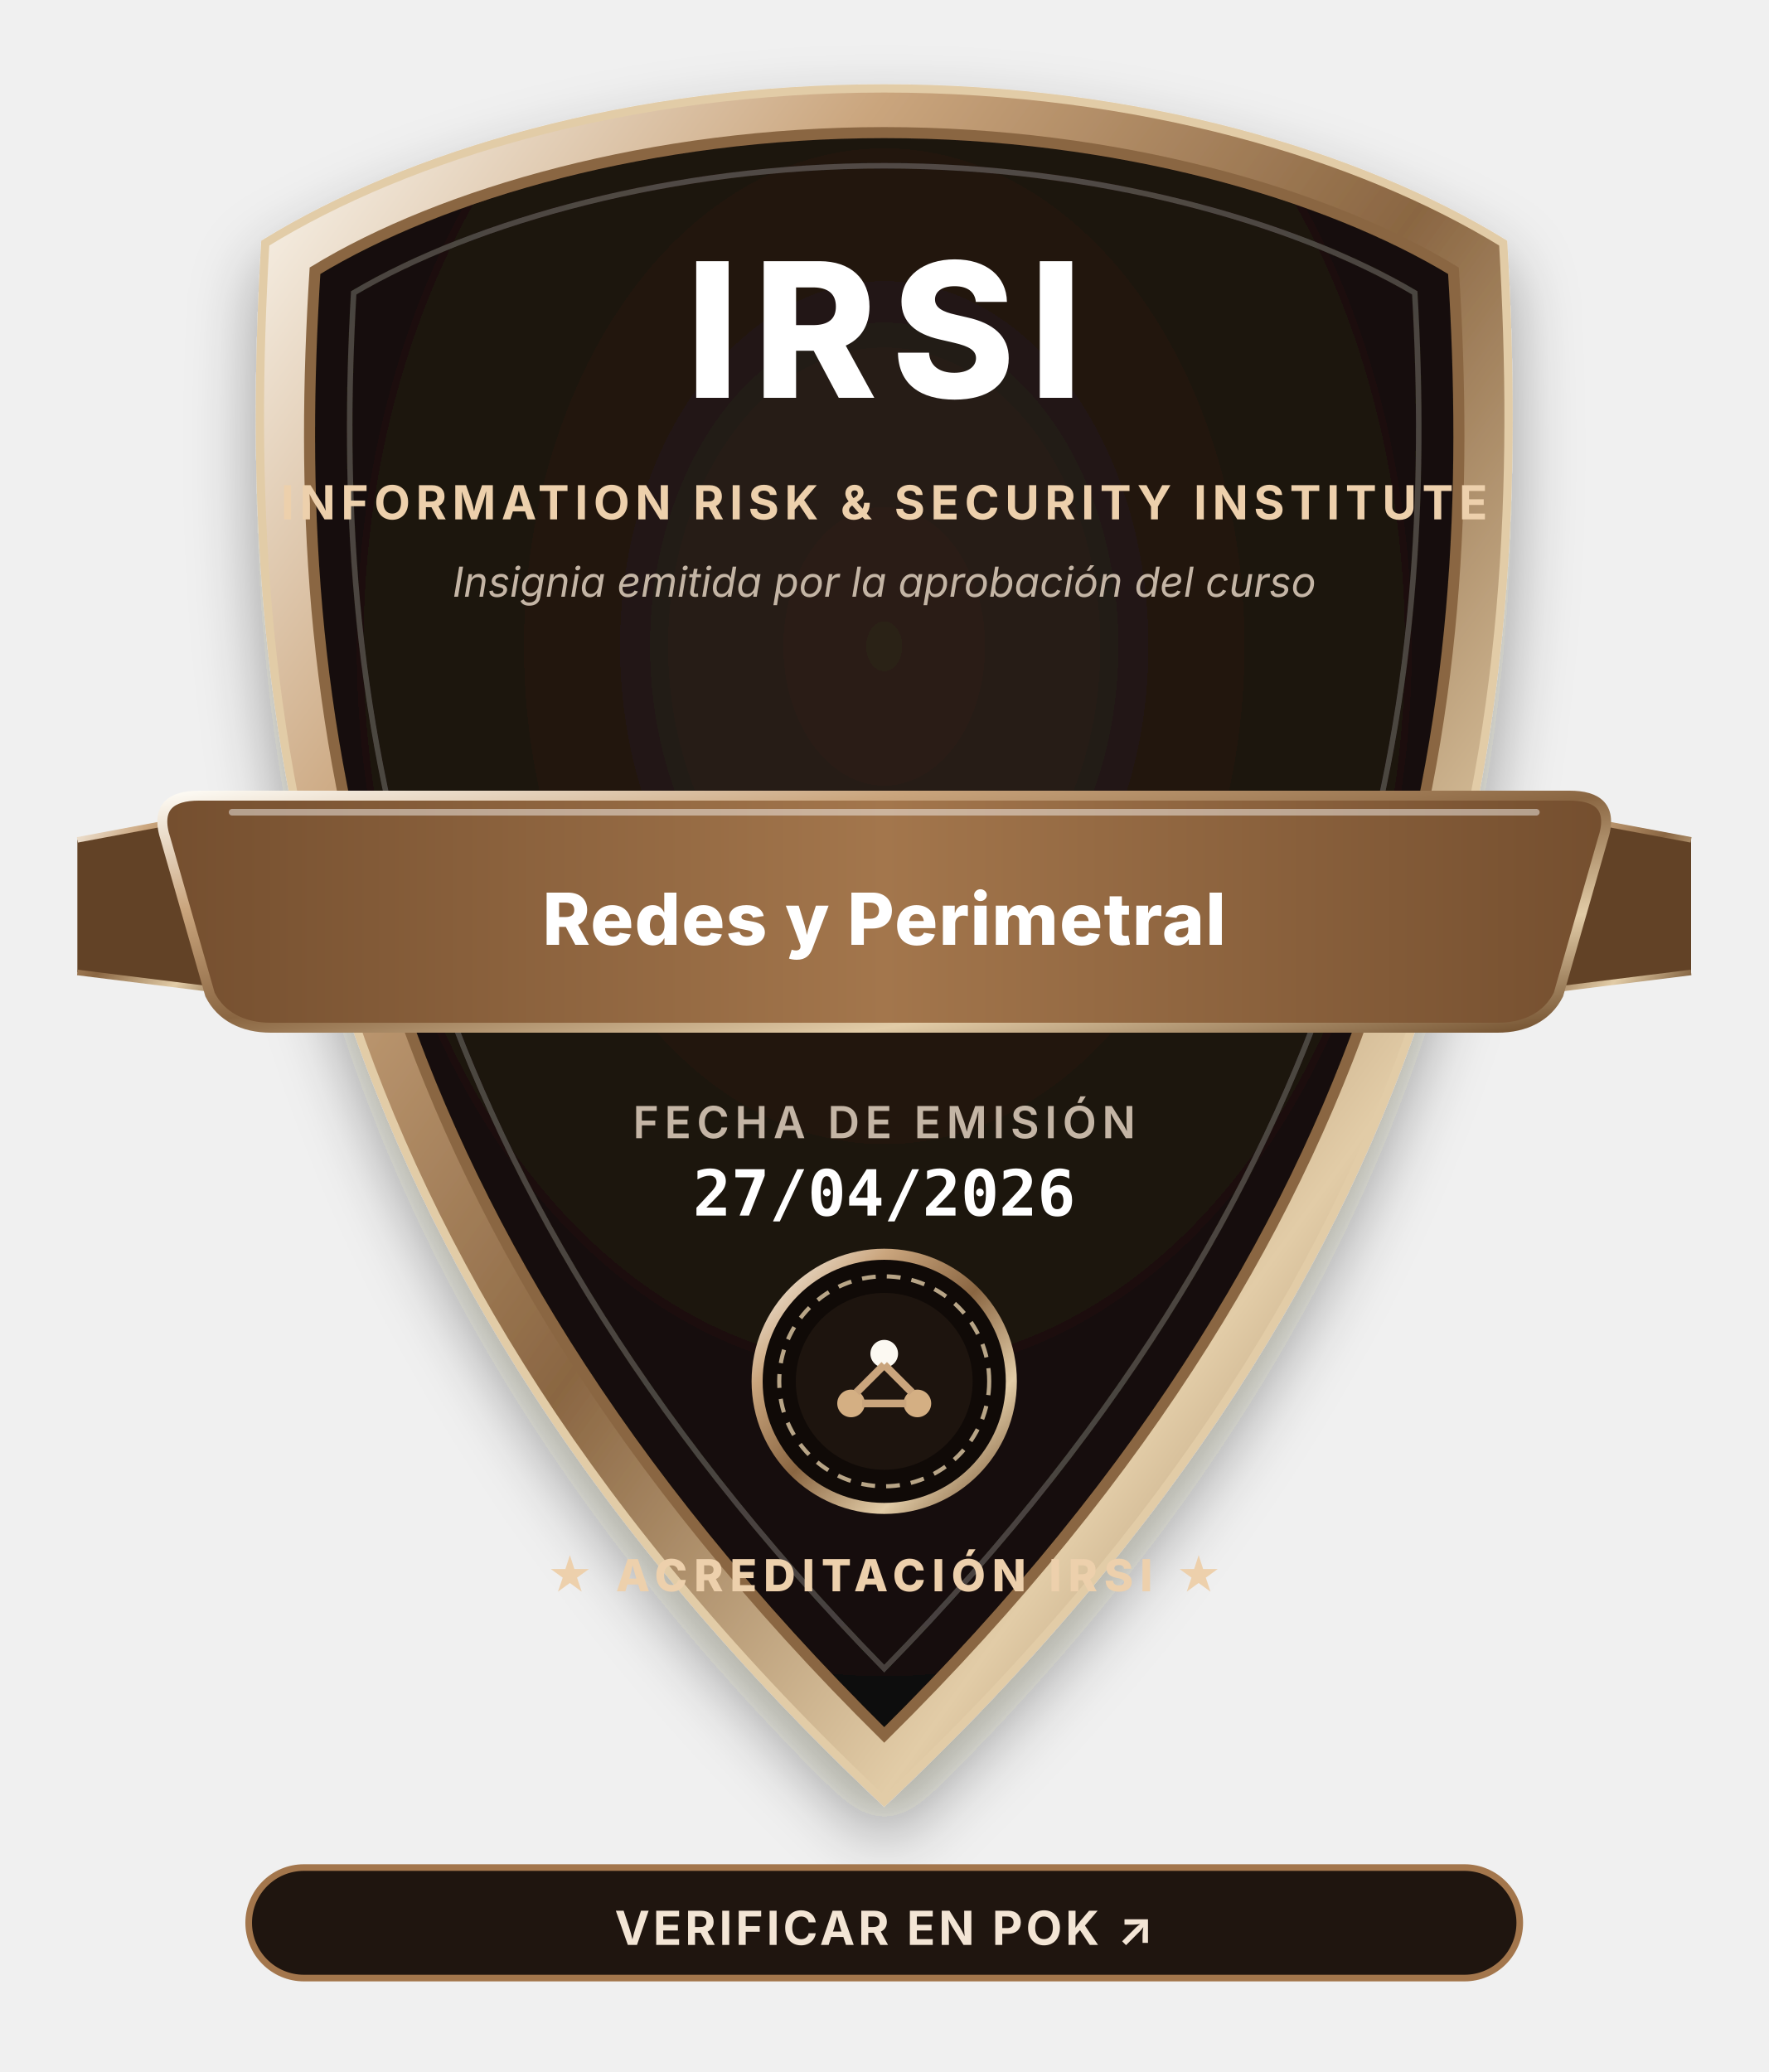
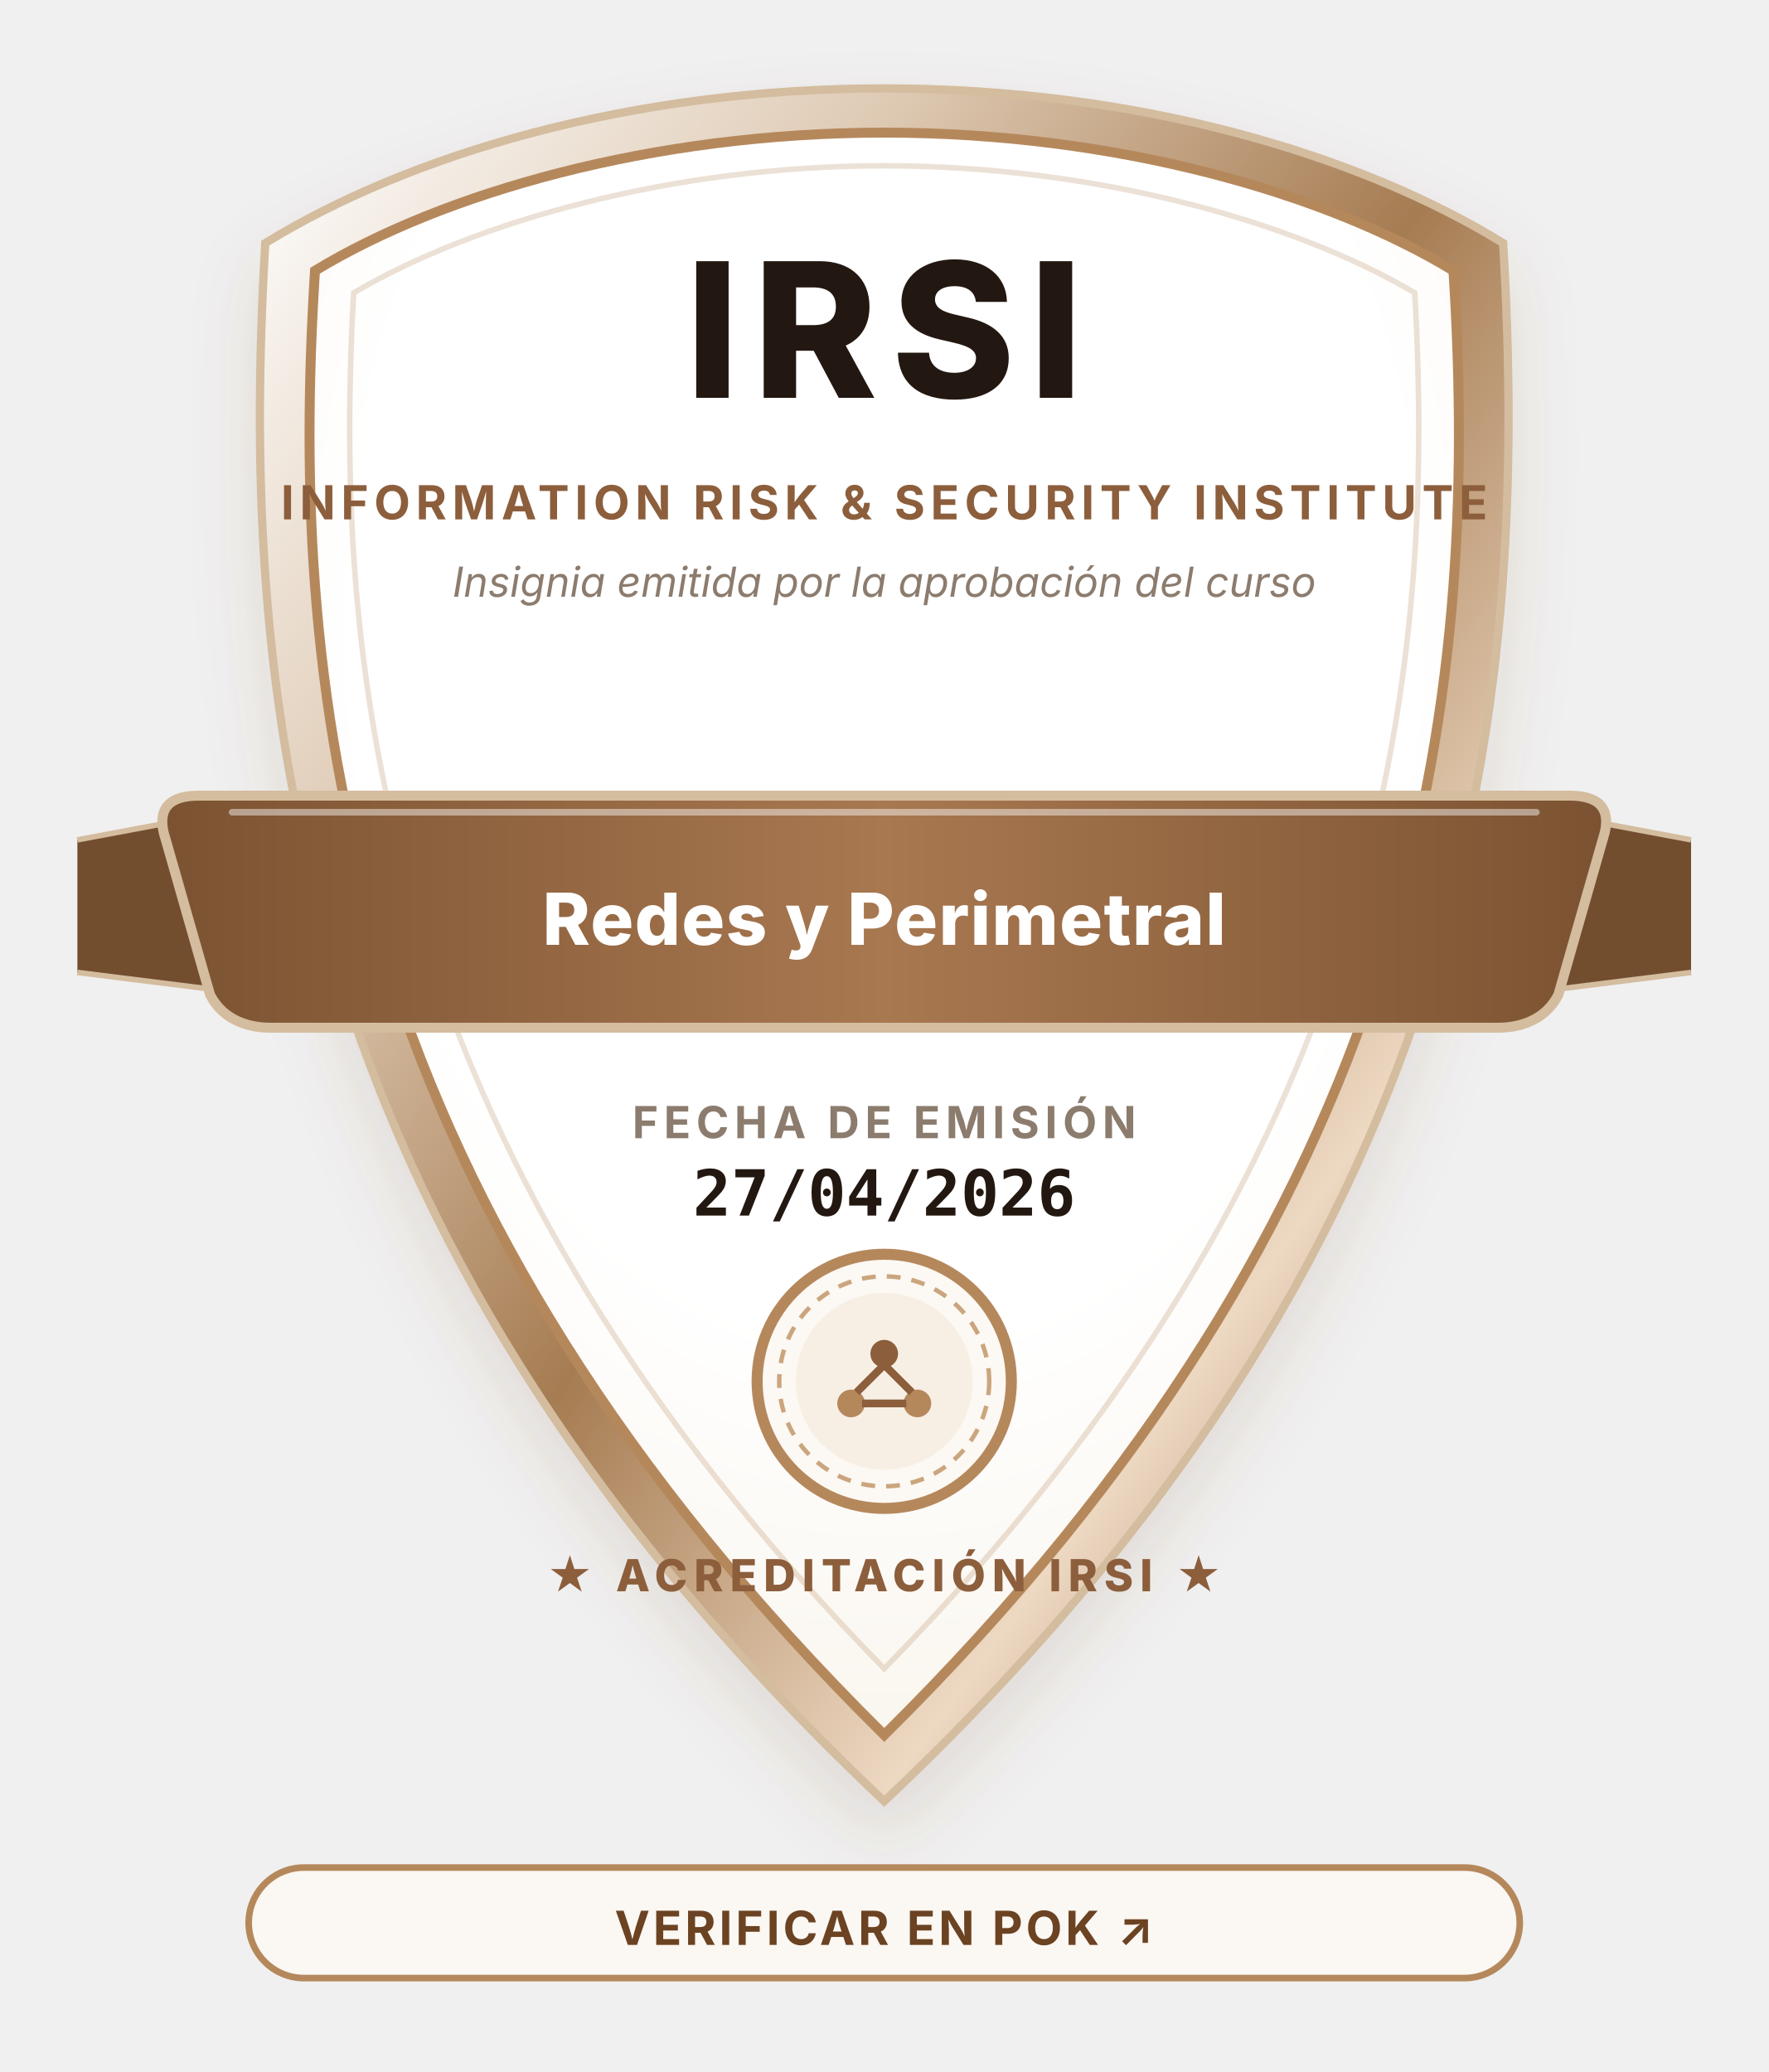
<svg xmlns="http://www.w3.org/2000/svg" viewBox="0 0 320 375" width="320" height="375">
  <defs>
    <linearGradient id="goldGrad_badge_redes" x1="0%" y1="0%" x2="100%" y2="100%">
-       <stop offset="0%" stop-color="#fcf9f2" />
-       <stop offset="25%" stop-color="#caa57d" />
-       <stop offset="50%" stop-color="#8a6642" />
-       <stop offset="75%" stop-color="#e2cca7" />
-       <stop offset="100%" stop-color="#6e4b29" />
+       <stop offset="0%" stop-color="#ffffff" />
+       <stop offset="25%" stop-color="#dfcbb5" />
+       <stop offset="50%" stop-color="#a67c52" />
+       <stop offset="75%" stop-color="#edd8c2" />
+       <stop offset="100%" stop-color="#8c5e3c" />
    </linearGradient>
-     <radialGradient id="shieldBg_badge_redes" cx="50%" cy="32%" r="68%">
-       <stop offset="0%" stop-color="#2c2017" />
-       <stop offset="55%" stop-color="#1d140e" />
-       <stop offset="100%" stop-color="#100a07" />
+     <radialGradient id="shieldBg_badge_redes" cx="50%" cy="30%" r="70%">
+       <stop offset="0%" stop-color="#ffffff" />
+       <stop offset="65%" stop-color="#ffffff" />
+       <stop offset="100%" stop-color="#faf6ef" />
    </radialGradient>
    <linearGradient id="ribbonGrad_badge_redes" x1="0%" y1="0%" x2="100%" y2="0%">
-       <stop offset="0%" stop-color="#754f2f" />
-       <stop offset="50%" stop-color="#a3764c" />
-       <stop offset="100%" stop-color="#754f2f" />
+       <stop offset="0%" stop-color="#7c5332" />
+       <stop offset="50%" stop-color="#a87850" />
+       <stop offset="100%" stop-color="#7c5332" />
    </linearGradient>
    <filter id="shadow_badge_redes" x="-10%" y="-10%" width="120%" height="125%">
-       <feDropShadow dx="0" dy="6" stdDeviation="6" flood-color="#1f140e" flood-opacity="0.35" />
+       <feDropShadow dx="0" dy="6" stdDeviation="6" flood-color="#7a5538" flood-opacity="0.14" />
    </filter>
  </defs>
  <g filter="url(#shadow_badge_redes)">
-     <path d="M160,16 C206,16 246,28 272,44 C277,130 266,226 160,326 C54,226 43,130 48,44 C74,28 114,16 160,16 Z" fill="url(#goldGrad_badge_redes)" stroke="#e2cca7" stroke-width="1.5" />
-     <path d="M160,24 C202,24 240,35 263,49 C268,128 257,218 160,314 C63,218 52,128 57,49 C80,35 118,24 160,24 Z" fill="url(#shieldBg_badge_redes)" stroke="#8a6642" stroke-width="2" />
-     <path d="M160,30 C198,30 234,40 256,53 C260,124 250,210 160,302 C70,210 60,124 64,53 C86,40 122,30 160,30 Z" fill="none" stroke="rgba(255,255,255,0.22)" stroke-width="1" />
+     <path d="M160,16 C206,16 246,28 272,44 C277,130 266,226 160,326 C54,226 43,130 48,44 C74,28 114,16 160,16 Z" fill="url(#goldGrad_badge_redes)" stroke="#d4bc9f" stroke-width="1.5" />
+     <path d="M160,24 C202,24 240,35 263,49 C268,128 257,218 160,314 C63,218 52,128 57,49 C80,35 118,24 160,24 Z" fill="url(#shieldBg_badge_redes)" stroke="#b5885c" stroke-width="1.8" />
+     <path d="M160,30 C198,30 234,40 256,53 C260,124 250,210 160,302 C70,210 60,124 64,53 C86,40 122,30 160,30 Z" fill="none" stroke="rgba(181, 136, 92, 0.25)" stroke-width="1" />
  </g>
  <g transform="translate(160, 72)" text-anchor="middle">
-     <text y="0" font-family="'Plus Jakarta Sans', system-ui, -apple-system, sans-serif" font-size="34" font-weight="800" fill="#ffffff" letter-spacing="2.5">IRSI</text>
-     <line x1="-54" y1="10" x2="54" y2="10" stroke="url(#goldGrad_badge_redes)" stroke-width="1.5" stroke-linecap="round" />
-     <text y="22" font-family="'Plus Jakarta Sans', system-ui, -apple-system, sans-serif" font-size="8.5" font-weight="700" fill="#edd0ac" letter-spacing="1">INFORMATION RISK &amp; SECURITY INSTITUTE</text>
-     <text y="36" font-family="'Plus Jakarta Sans', system-ui, -apple-system, sans-serif" font-size="7.5" font-style="italic" fill="#c4b5a5">Insignia emitida por la aprobación del curso</text>
+     <text y="0" font-family="'Plus Jakarta Sans', system-ui, -apple-system, sans-serif" font-size="34" font-weight="800" fill="#231811" letter-spacing="2.5">IRSI</text>
+     <line x1="-54" y1="10" x2="54" y2="10" stroke="url(#goldGrad_badge_redes)" stroke-width="1.8" stroke-linecap="round" />
+     <text y="22" font-family="'Plus Jakarta Sans', system-ui, -apple-system, sans-serif" font-size="8.5" font-weight="700" fill="#8c5e3c" letter-spacing="1">INFORMATION RISK &amp; SECURITY INSTITUTE</text>
+     <text y="36" font-family="'Plus Jakarta Sans', system-ui, -apple-system, sans-serif" font-size="7.5" font-style="italic" fill="#8c7c6e">Insignia emitida por la aprobación del curso</text>
  </g>
  <g transform="translate(0, 134)">
-     <polygon points="22,38 46,12 46,46" fill="#100a07" opacity="0.8" />
-     <polygon points="14,18 46,12 46,46 14,42" fill="#754f2f" filter="brightness(0.7)" />
-     <polyline points="14,18 46,12 46,46 14,42" fill="none" stroke="url(#goldGrad_badge_redes)" stroke-width="1" />
-     <polygon points="298,38 274,12 274,46" fill="#100a07" opacity="0.8" />
-     <polygon points="306,18 274,12 274,46 306,42" fill="#754f2f" filter="brightness(0.7)" />
-     <polyline points="306,18 274,12 274,46 306,42" fill="none" stroke="url(#goldGrad_badge_redes)" stroke-width="1" />
-     <path d="M36,10 L284,10 C289,10 292,12 290,18 L282,46 C280,50 276,52 271,52 L49,52 C44,52 40,50 38,46 L30,18 C28,12 31,10 36,10 Z" fill="url(#ribbonGrad_badge_redes)" stroke="url(#goldGrad_badge_redes)" stroke-width="1.8" />
+     <polygon points="22,38 46,12 46,46" fill="#4d321d" opacity="0.6" />
+     <polygon points="14,18 46,12 46,46 14,42" fill="#7c5332" filter="brightness(0.85)" />
+     <polyline points="14,18 46,12 46,46 14,42" fill="none" stroke="#d4bc9f" stroke-width="1" />
+     <polygon points="298,38 274,12 274,46" fill="#4d321d" opacity="0.6" />
+     <polygon points="306,18 274,12 274,46 306,42" fill="#7c5332" filter="brightness(0.85)" />
+     <polyline points="306,18 274,12 274,46 306,42" fill="none" stroke="#d4bc9f" stroke-width="1" />
+     <path d="M36,10 L284,10 C289,10 292,12 290,18 L282,46 C280,50 276,52 271,52 L49,52 C44,52 40,50 38,46 L30,18 C28,12 31,10 36,10 Z" fill="url(#ribbonGrad_badge_redes)" stroke="#d4bc9f" stroke-width="1.8" />
    <line x1="42" y1="13" x2="278" y2="13" stroke="rgba(255,255,255,0.45)" stroke-width="1.2" stroke-linecap="round" />
    <text x="160" y="37" text-anchor="middle" font-family="'Plus Jakarta Sans', system-ui, -apple-system, sans-serif" font-size="13" font-weight="800" fill="#ffffff" letter-spacing="0.2">Redes y Perimetral</text>
  </g>
  <g transform="translate(160, 206)" text-anchor="middle">
-     <text y="0" font-family="'Plus Jakarta Sans', system-ui, -apple-system, sans-serif" font-size="8" font-weight="600" fill="#c4b5a5" letter-spacing="1">FECHA DE EMISIÓN</text>
-     <text y="14" font-family="'JetBrains Mono', monospace" font-size="11.5" font-weight="700" fill="#ffffff">27/04/2026</text>
+     <text y="0" font-family="'Plus Jakarta Sans', system-ui, -apple-system, sans-serif" font-size="8" font-weight="700" fill="#8c7c6e" letter-spacing="1">FECHA DE EMISIÓN</text>
+     <text y="14" font-family="'JetBrains Mono', monospace" font-size="11.5" font-weight="700" fill="#231811">27/04/2026</text>
    <g transform="translate(0, 44)">
-       <circle cx="0" cy="0" r="23" fill="#100a07" stroke="url(#goldGrad_badge_redes)" stroke-width="2" />
-       <circle cx="0" cy="0" r="19" fill="none" stroke="#e2cca7" stroke-width="0.75" stroke-dasharray="2.5,2" opacity="0.8" />
-       <circle cx="0" cy="0" r="16" fill="#1d140e" />
-       <circle cx="0" cy="-5" r="2.5" fill="#fcf9f2" />
-       <circle cx="-6" cy="4" r="2.5" fill="#d4af83" />
-       <circle cx="6" cy="4" r="2.5" fill="#d4af83" />
-       <line x1="0" y1="-3" x2="-5" y2="2" stroke="#caa57d" stroke-width="1.4" />
-       <line x1="0" y1="-3" x2="5" y2="2" stroke="#caa57d" stroke-width="1.4" />
-       <line x1="-4" y1="4" x2="4" y2="4" stroke="#caa57d" stroke-width="1.4" />
+       <circle cx="0" cy="0" r="23" fill="#fcf8f3" stroke="#b5885c" stroke-width="2" />
+       <circle cx="0" cy="0" r="19" fill="none" stroke="#caa57d" stroke-width="0.8" stroke-dasharray="2.5,2" />
+       <circle cx="0" cy="0" r="16" fill="#f7efe4" />
+       <circle cx="0" cy="-5" r="2.5" fill="#8c5e3c" />
+       <circle cx="-6" cy="4" r="2.5" fill="#b5885c" />
+       <circle cx="6" cy="4" r="2.5" fill="#b5885c" />
+       <line x1="0" y1="-3" x2="-5" y2="2" stroke="#8c5e3c" stroke-width="1.4" />
+       <line x1="0" y1="-3" x2="5" y2="2" stroke="#8c5e3c" stroke-width="1.4" />
+       <line x1="-4" y1="4" x2="4" y2="4" stroke="#8c5e3c" stroke-width="1.4" />
    </g>
-     <text y="82" font-family="'Plus Jakarta Sans', system-ui, -apple-system, sans-serif" font-size="8" font-weight="800" fill="#edd0ac" letter-spacing="1.2">★ ACREDITACIÓN IRSI ★</text>
+     <text y="82" font-family="'Plus Jakarta Sans', system-ui, -apple-system, sans-serif" font-size="8" font-weight="800" fill="#8c5e3c" letter-spacing="1.2">★ ACREDITACIÓN IRSI ★</text>
  </g>
  <g transform="translate(160, 348)">
-     <rect x="-115" y="-10" width="230" height="20" rx="10" fill="#1f150f" stroke="#a3764c" stroke-width="1.2" />
-     <text text-anchor="middle" y="4" font-family="'Plus Jakarta Sans', system-ui, -apple-system, sans-serif" font-size="8.5" font-weight="700" fill="#f3e5d5" letter-spacing="0.6">VERIFICAR EN POK ↗</text>
+     <rect x="-115" y="-10" width="230" height="20" rx="10" fill="#fbf7f2" stroke="#b5885c" stroke-width="1.2" />
+     <text text-anchor="middle" y="4" font-family="'Plus Jakarta Sans', system-ui, -apple-system, sans-serif" font-size="8.5" font-weight="700" fill="#6b4322" letter-spacing="0.6">VERIFICAR EN POK ↗</text>
  </g>
</svg>
